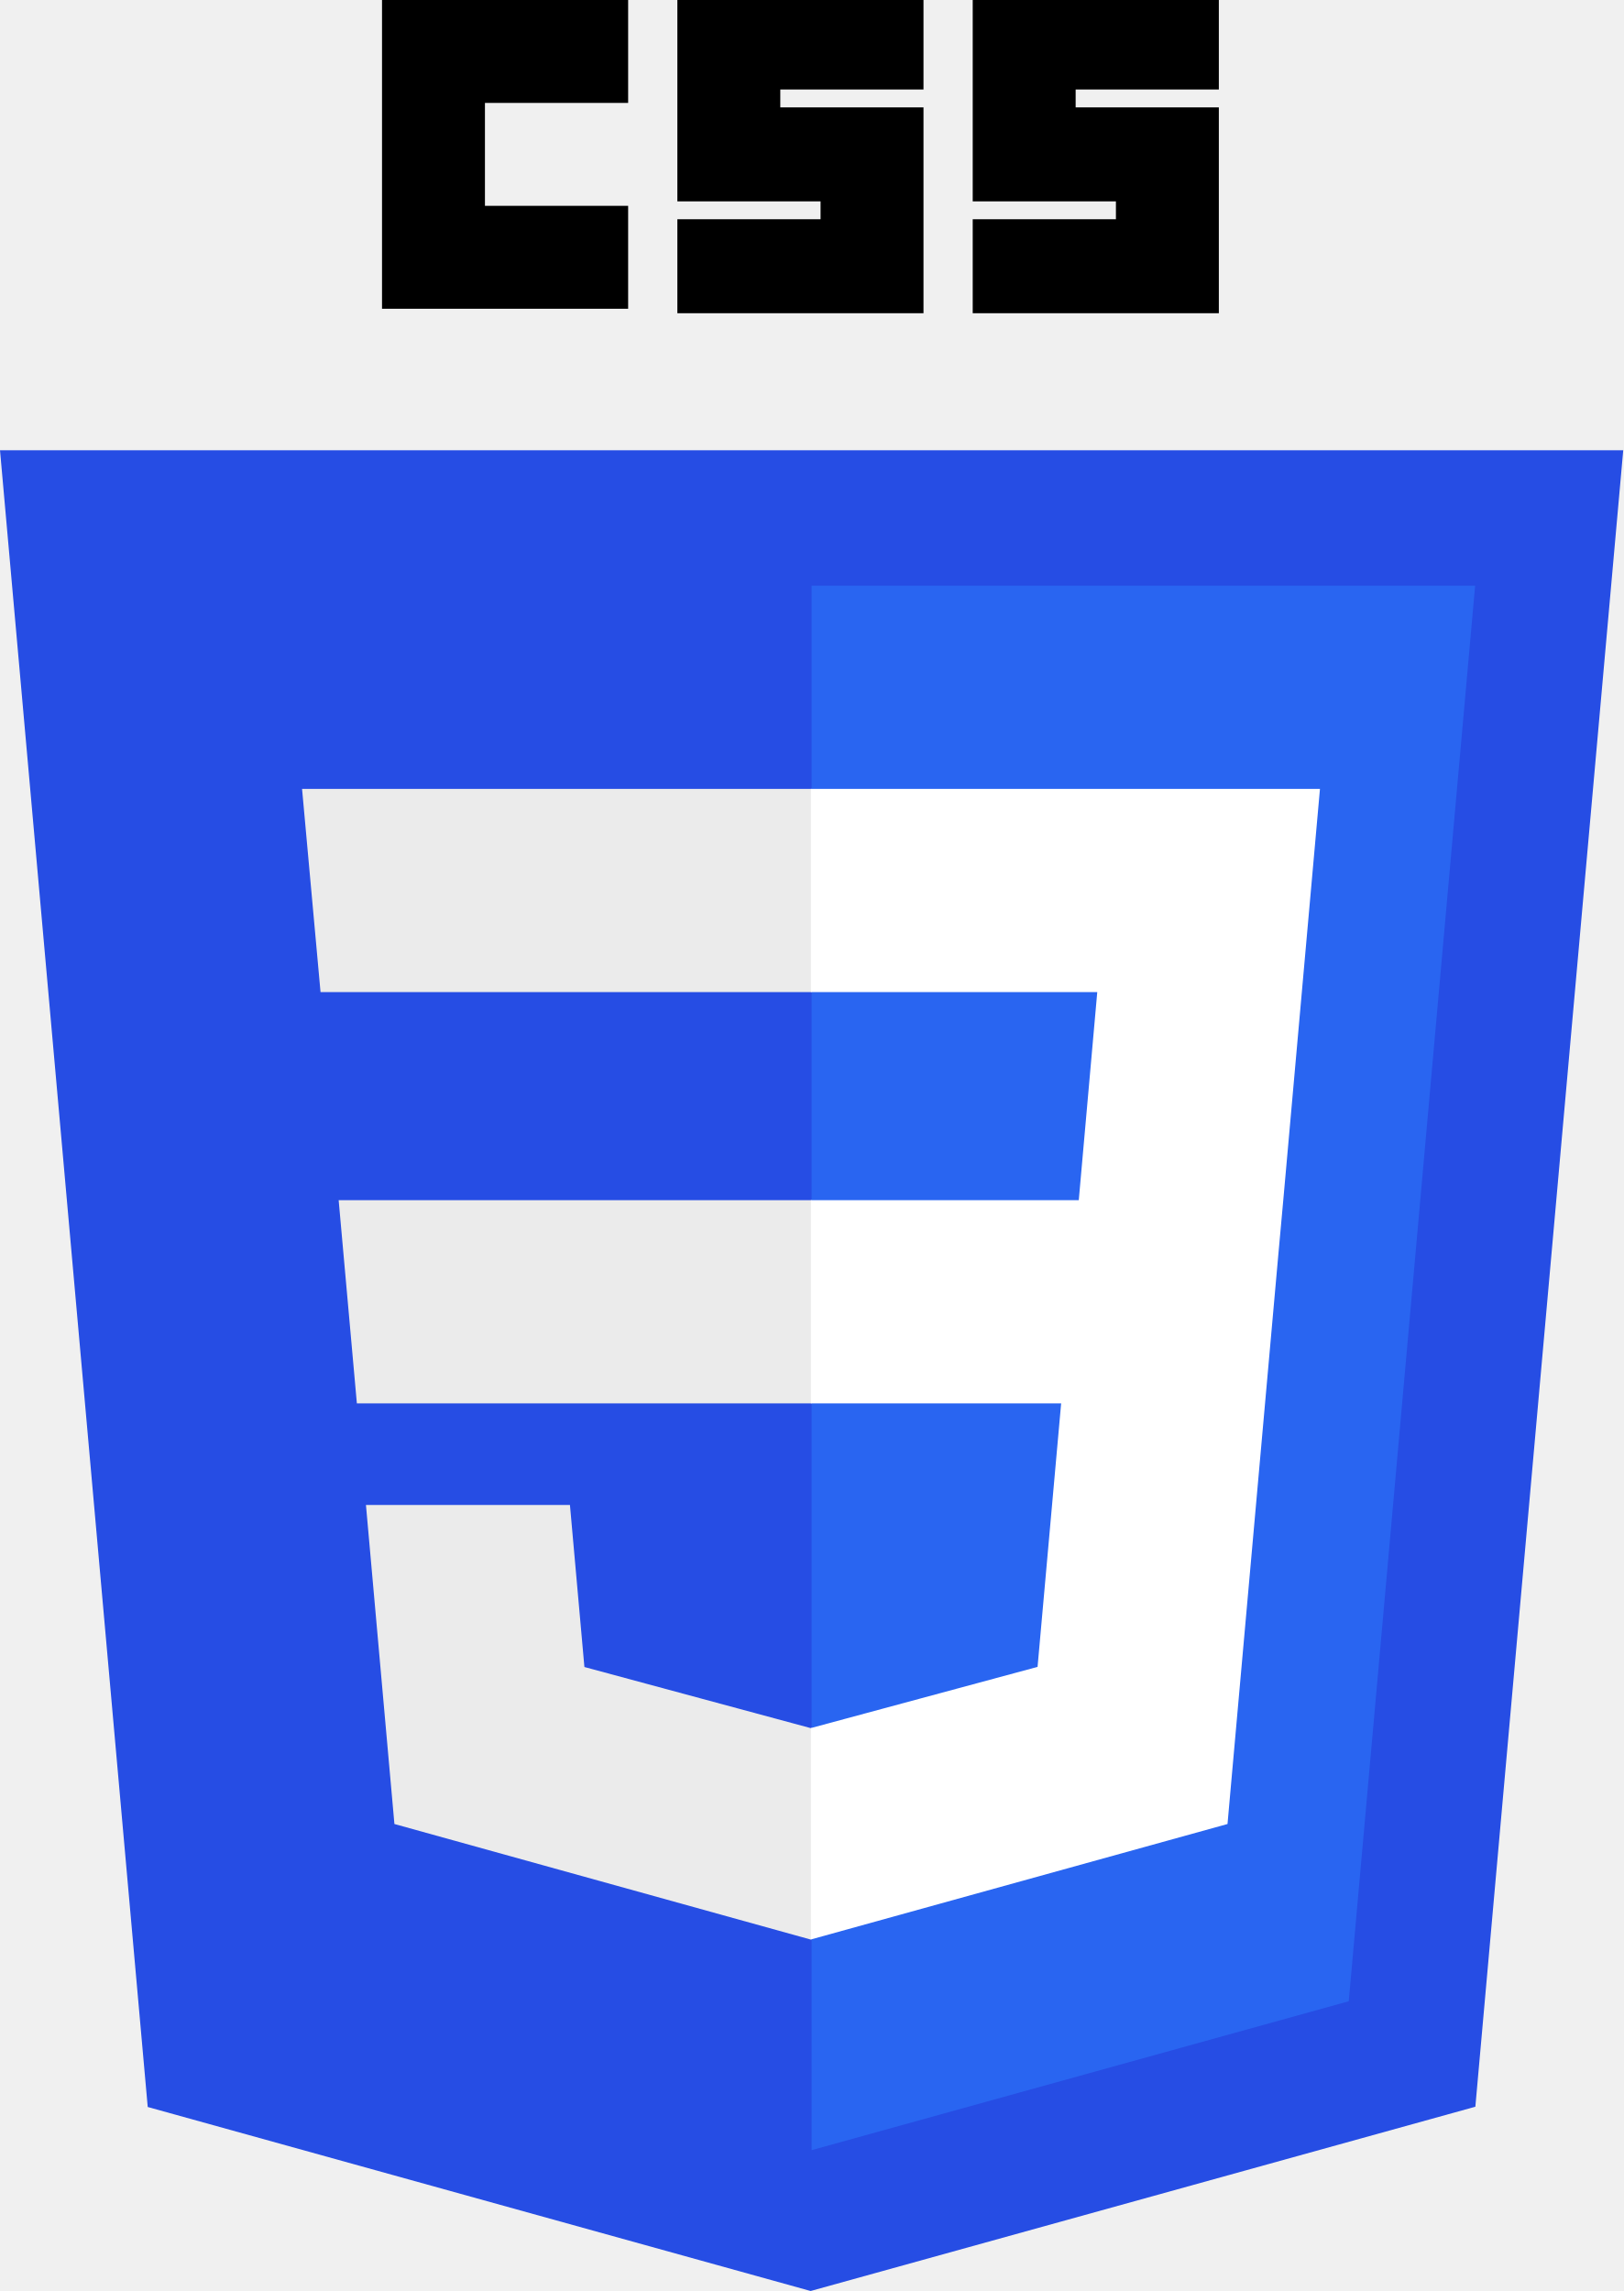
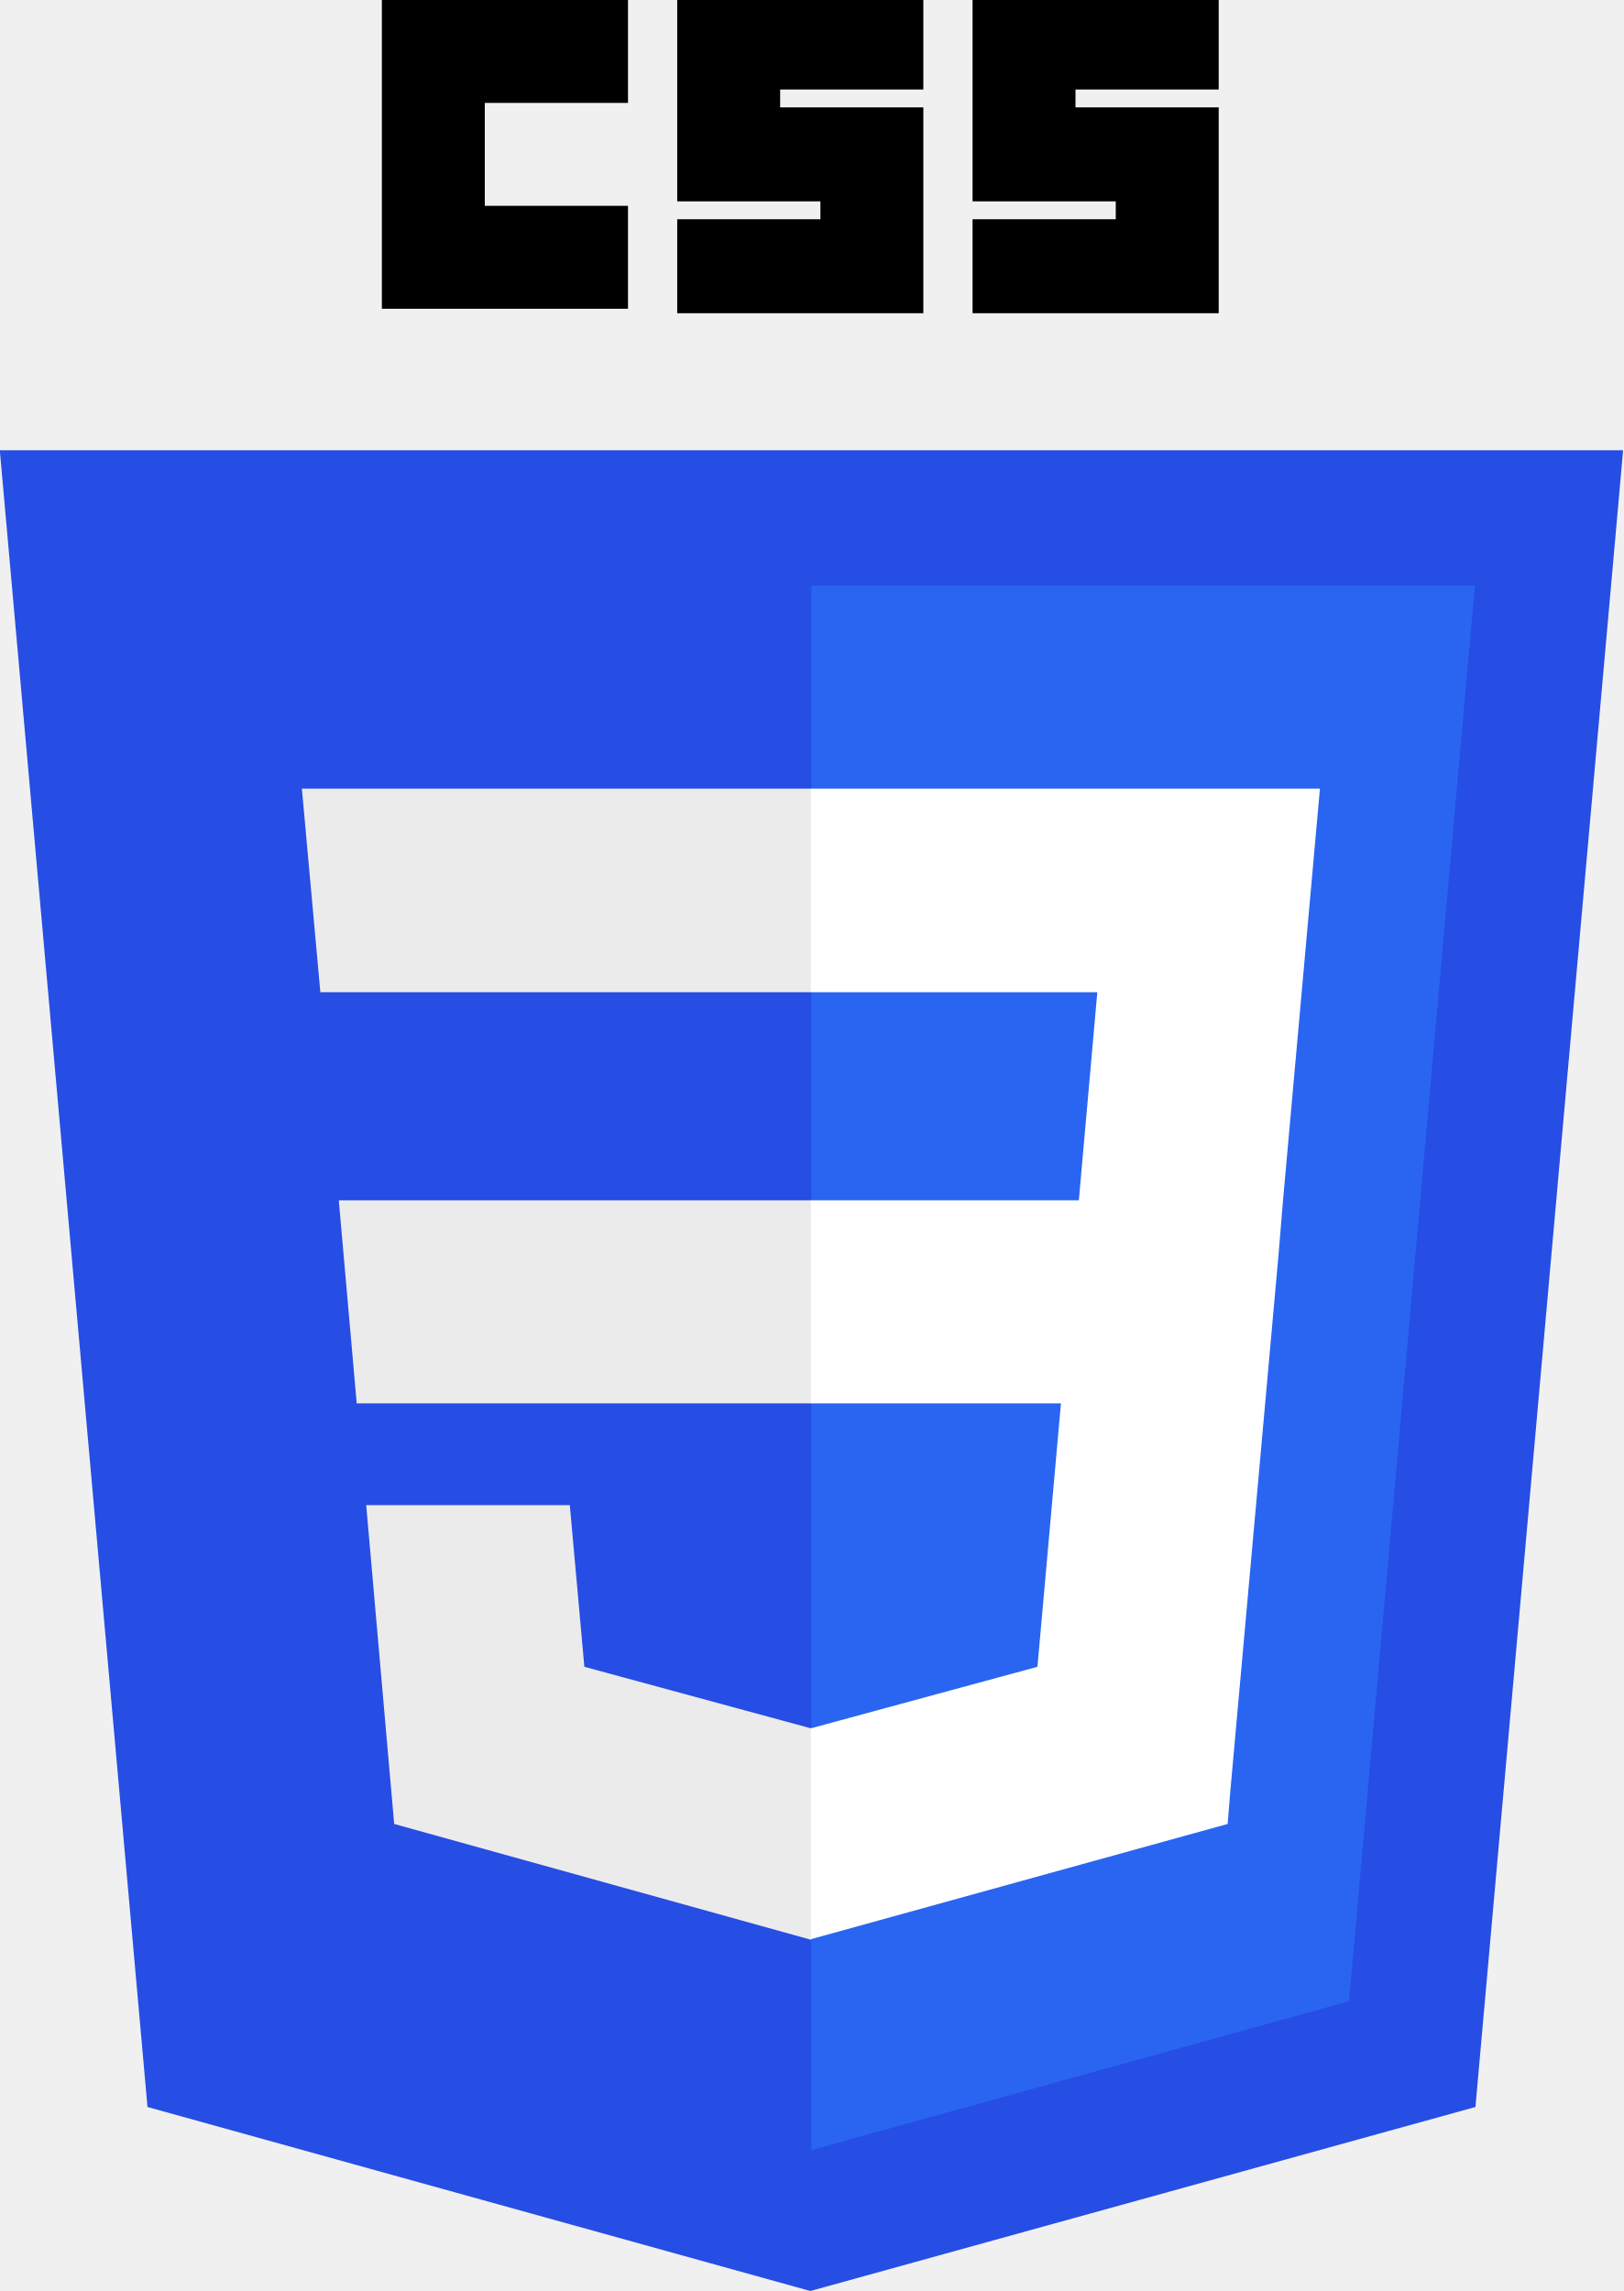
- <svg xmlns="http://www.w3.org/2000/svg" width="102.372mm" height="144.498mm" viewBox="0 0 362.734 512" id="svg3476" version="1.1">
-   <defs id="defs3478" />
+ <svg xmlns="http://www.w3.org/2000/svg" version="1.1" id="svg3476" x="0px" y="0px" viewBox="0 0 290.2 409.6" style="enable-background:new 0 0 290.2 409.6;" xml:space="preserve">
+   <style type="text/css">
+ 	.st0{fill:#264DE4;}
+ 	.st1{fill:#2965F1;}
+ 	.st2{fill:#EBEBEB;}
+ 	.st3{fill:#FFFFFF;}
+ </style>
  <g id="layer1" transform="translate(-193.633,-276.3622)">
    <g id="g3013" transform="translate(119,276.3622)">
-       <polygon id="polygon2989" points="437.367,100.62 404.321,470.819 255.778,512 107.644,470.877 74.633,100.62 " style="fill:#264de4" />
-       <polygon id="polygon2991" points="376.03,447.246 404.27,130.894 256,130.894 256,480.523 " style="fill:#2965f1" />
-       <polygon id="polygon2993" points="150.31,268.217 154.38,313.627 256,313.627 256,268.217 " style="fill:#ebebeb" />
-       <polygon id="polygon2995" points="256,176.305 255.843,176.305 142.132,176.305 146.26,221.716 256,221.716 " style="fill:#ebebeb" />
-       <polygon id="polygon2997" points="256,433.399 256,386.153 255.801,386.206 205.227,372.55 201.994,336.333 177.419,336.333 156.409,336.333 162.771,407.634 255.791,433.457 " style="fill:#ebebeb" />
-       <path id="path2999" d="m 160,0 55,0 0,23 -32,0 0,23 32,0 0,23 -55,0 z" />
-       <path id="path3001" d="m 226,0 55,0 0,20 -32,0 0,4 32,0 0,46 -55,0 0,-21 32,0 0,-4 -32,0 z" />
-       <path id="path3003" d="m 292,0 55,0 0,20 -32,0 0,4 32,0 0,46 -55,0 0,-21 32,0 0,-4 -32,0 z" />
-       <polygon id="polygon3005" points="311.761,313.627 306.49,372.521 255.843,386.191 255.843,433.435 348.937,407.634 349.62,399.962 360.291,280.411 361.399,268.217 369.597,176.305 255.843,176.305 255.843,221.716 319.831,221.716 315.699,268.217 255.843,268.217 255.843,313.627 " style="fill:#ffffff" />
+       <polygon id="polygon2989" class="st0" points="364.8,80.5 338.4,376.7 219.5,409.6 101,376.7 74.6,80.5   " />
+       <polygon id="polygon2991" class="st1" points="315.8,357.8 338.3,104.7 219.7,104.7 219.7,384.4   " />
+       <polygon id="polygon2993" class="st2" points="135.2,214.6 138.4,250.9 219.7,250.9 219.7,214.6   " />
+       <polygon id="polygon2995" class="st2" points="219.7,141 219.6,141 128.6,141 131.9,177.4 219.7,177.4   " />
+       <polygon id="polygon2997" class="st2" points="219.7,346.7 219.7,308.9 219.6,309 179.1,298 176.5,269.1 156.9,269.1 140.1,269.1     145.1,326.1 219.6,346.8   " />
+       <path id="path2999" d="M142.9,0h44v18.4h-25.6v18.4h25.6v18.4h-44V0z" />
+       <path id="path3001" d="M195.7,0h44v16h-25.6v3.2h25.6V56h-44V39.2h25.6V36h-25.6V0z" />
+       <path id="path3003" d="M248.5,0h44v16h-25.6v3.2h25.6V56h-44V39.2h25.6V36h-25.6V0z" />
+       <polygon id="polygon3005" class="st3" points="264.3,250.9 260.1,298 219.6,309 219.6,346.7 294.1,326.1 294.6,320 303.2,224.3     304,214.6 310.6,141 219.6,141 219.6,177.4 270.8,177.4 267.5,214.6 219.6,214.6 219.6,250.9   " />
    </g>
  </g>
</svg>
